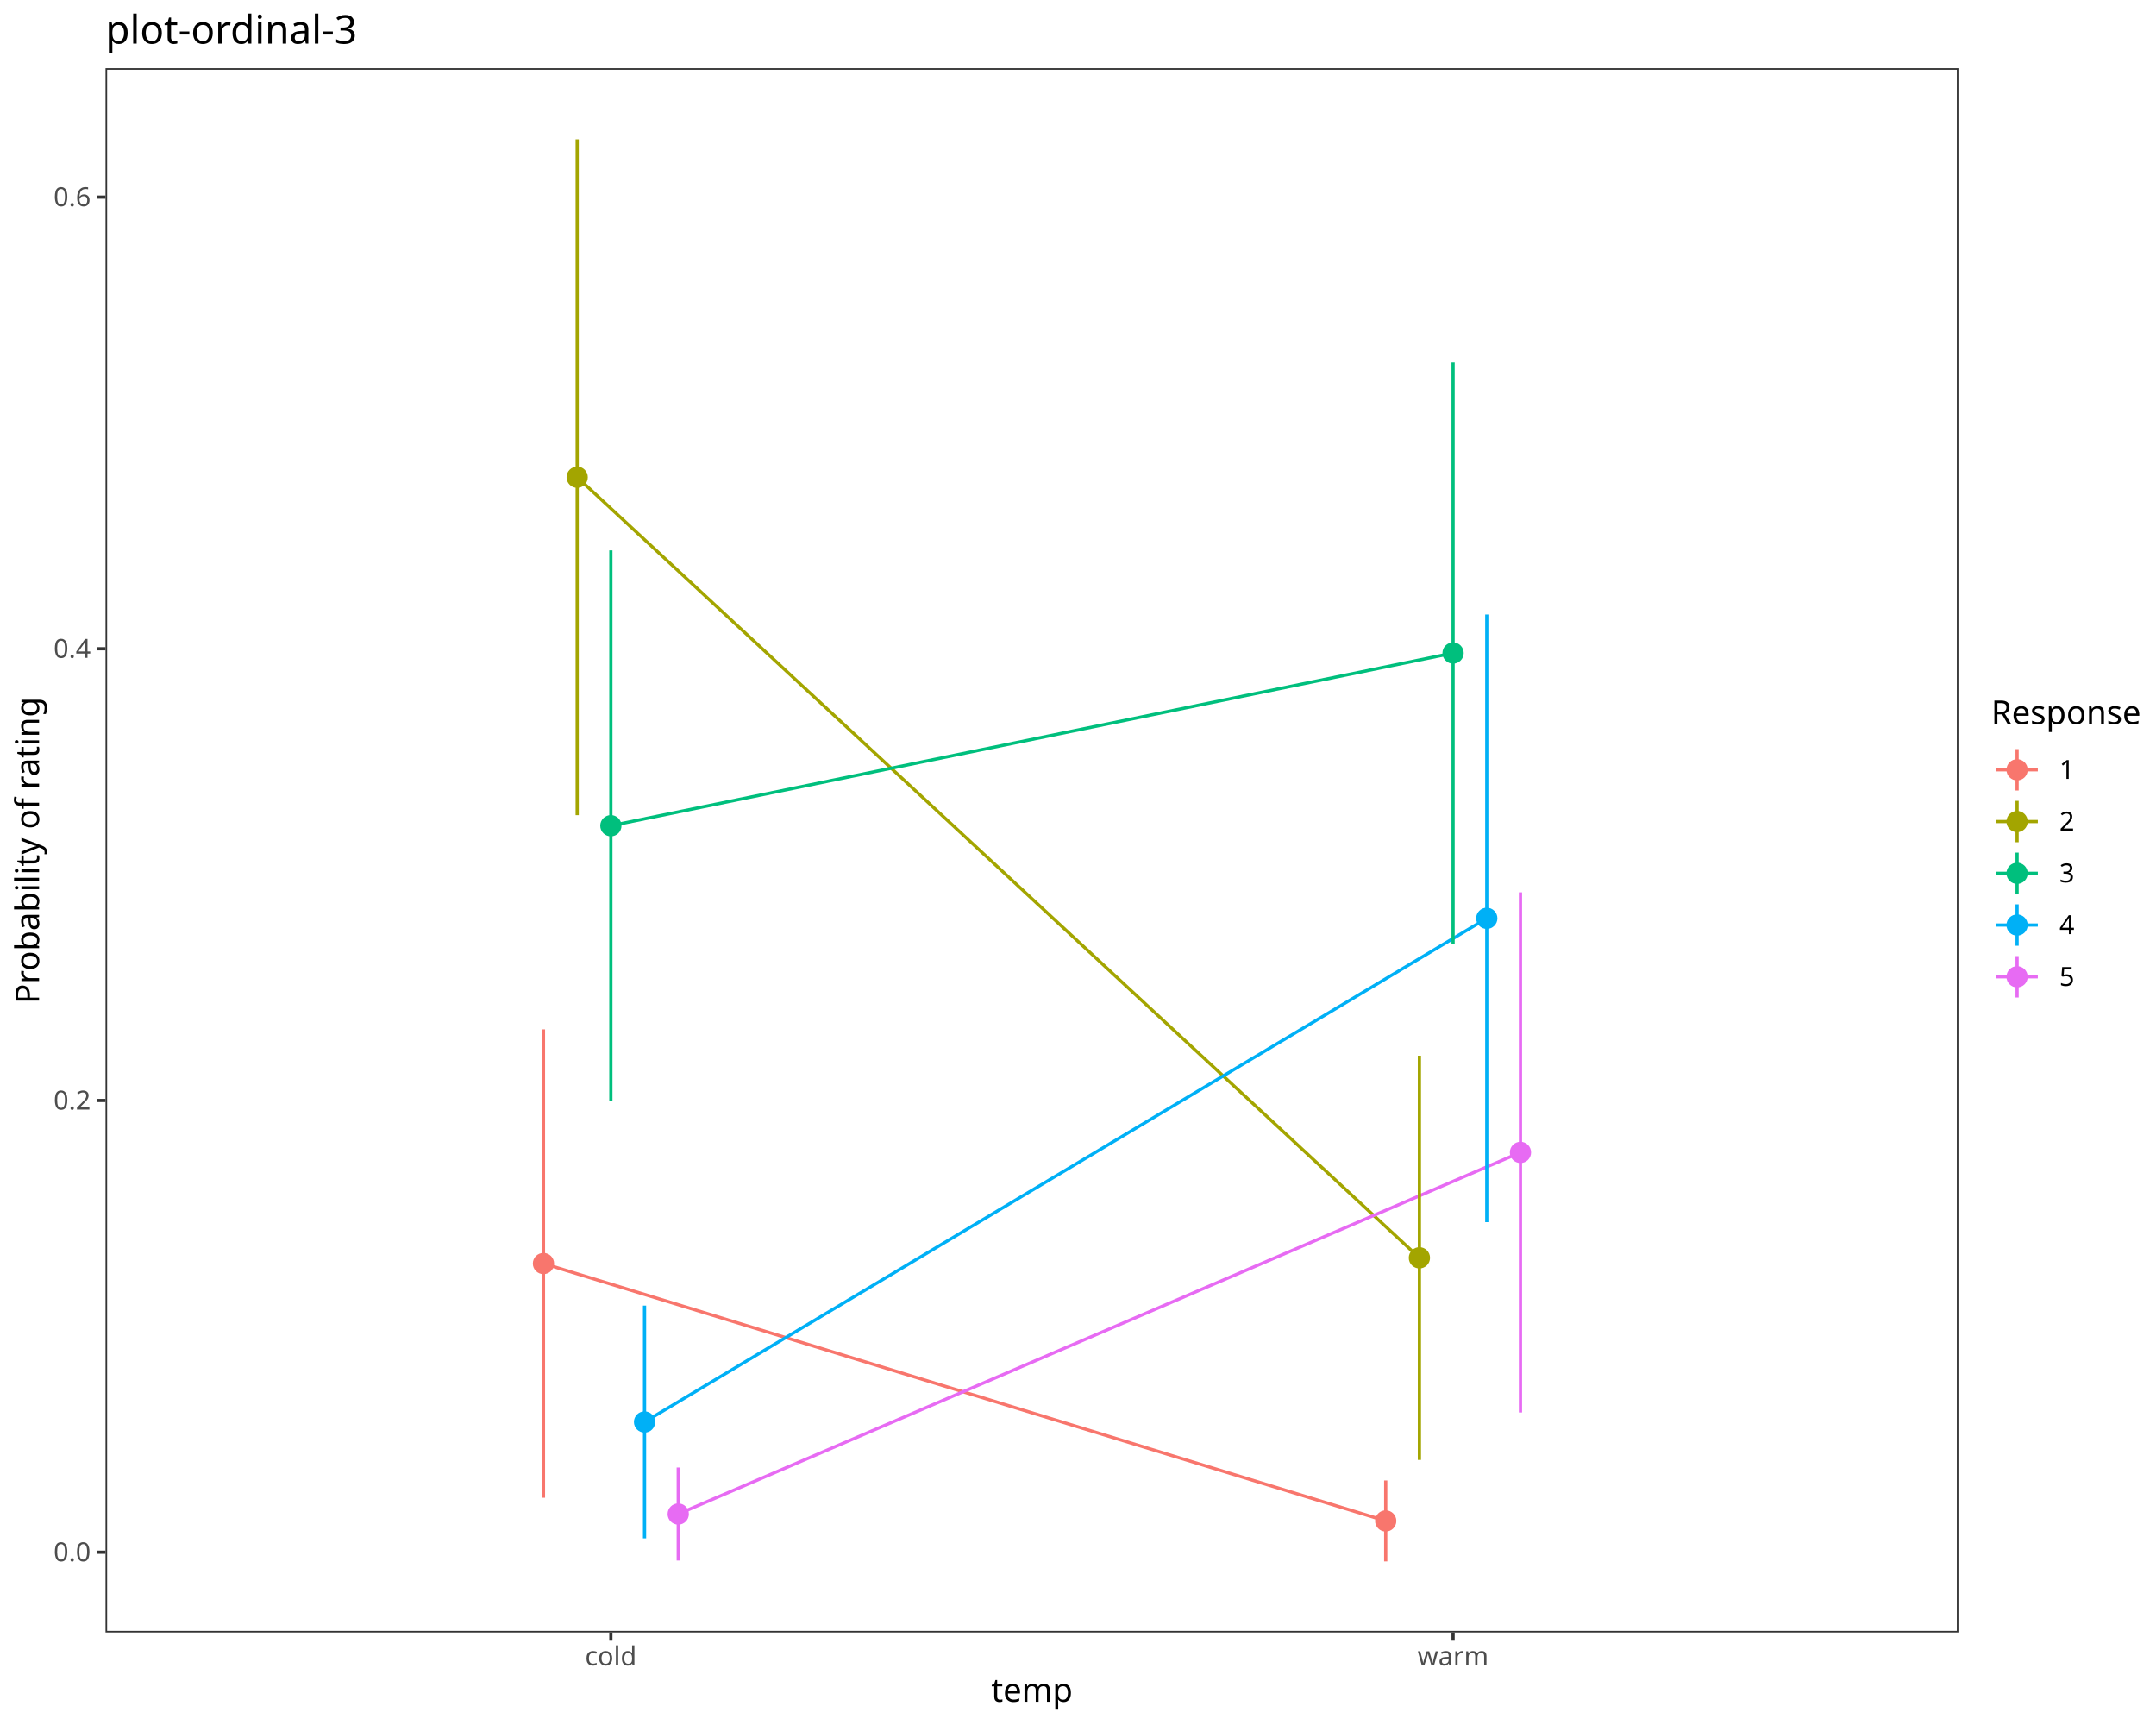
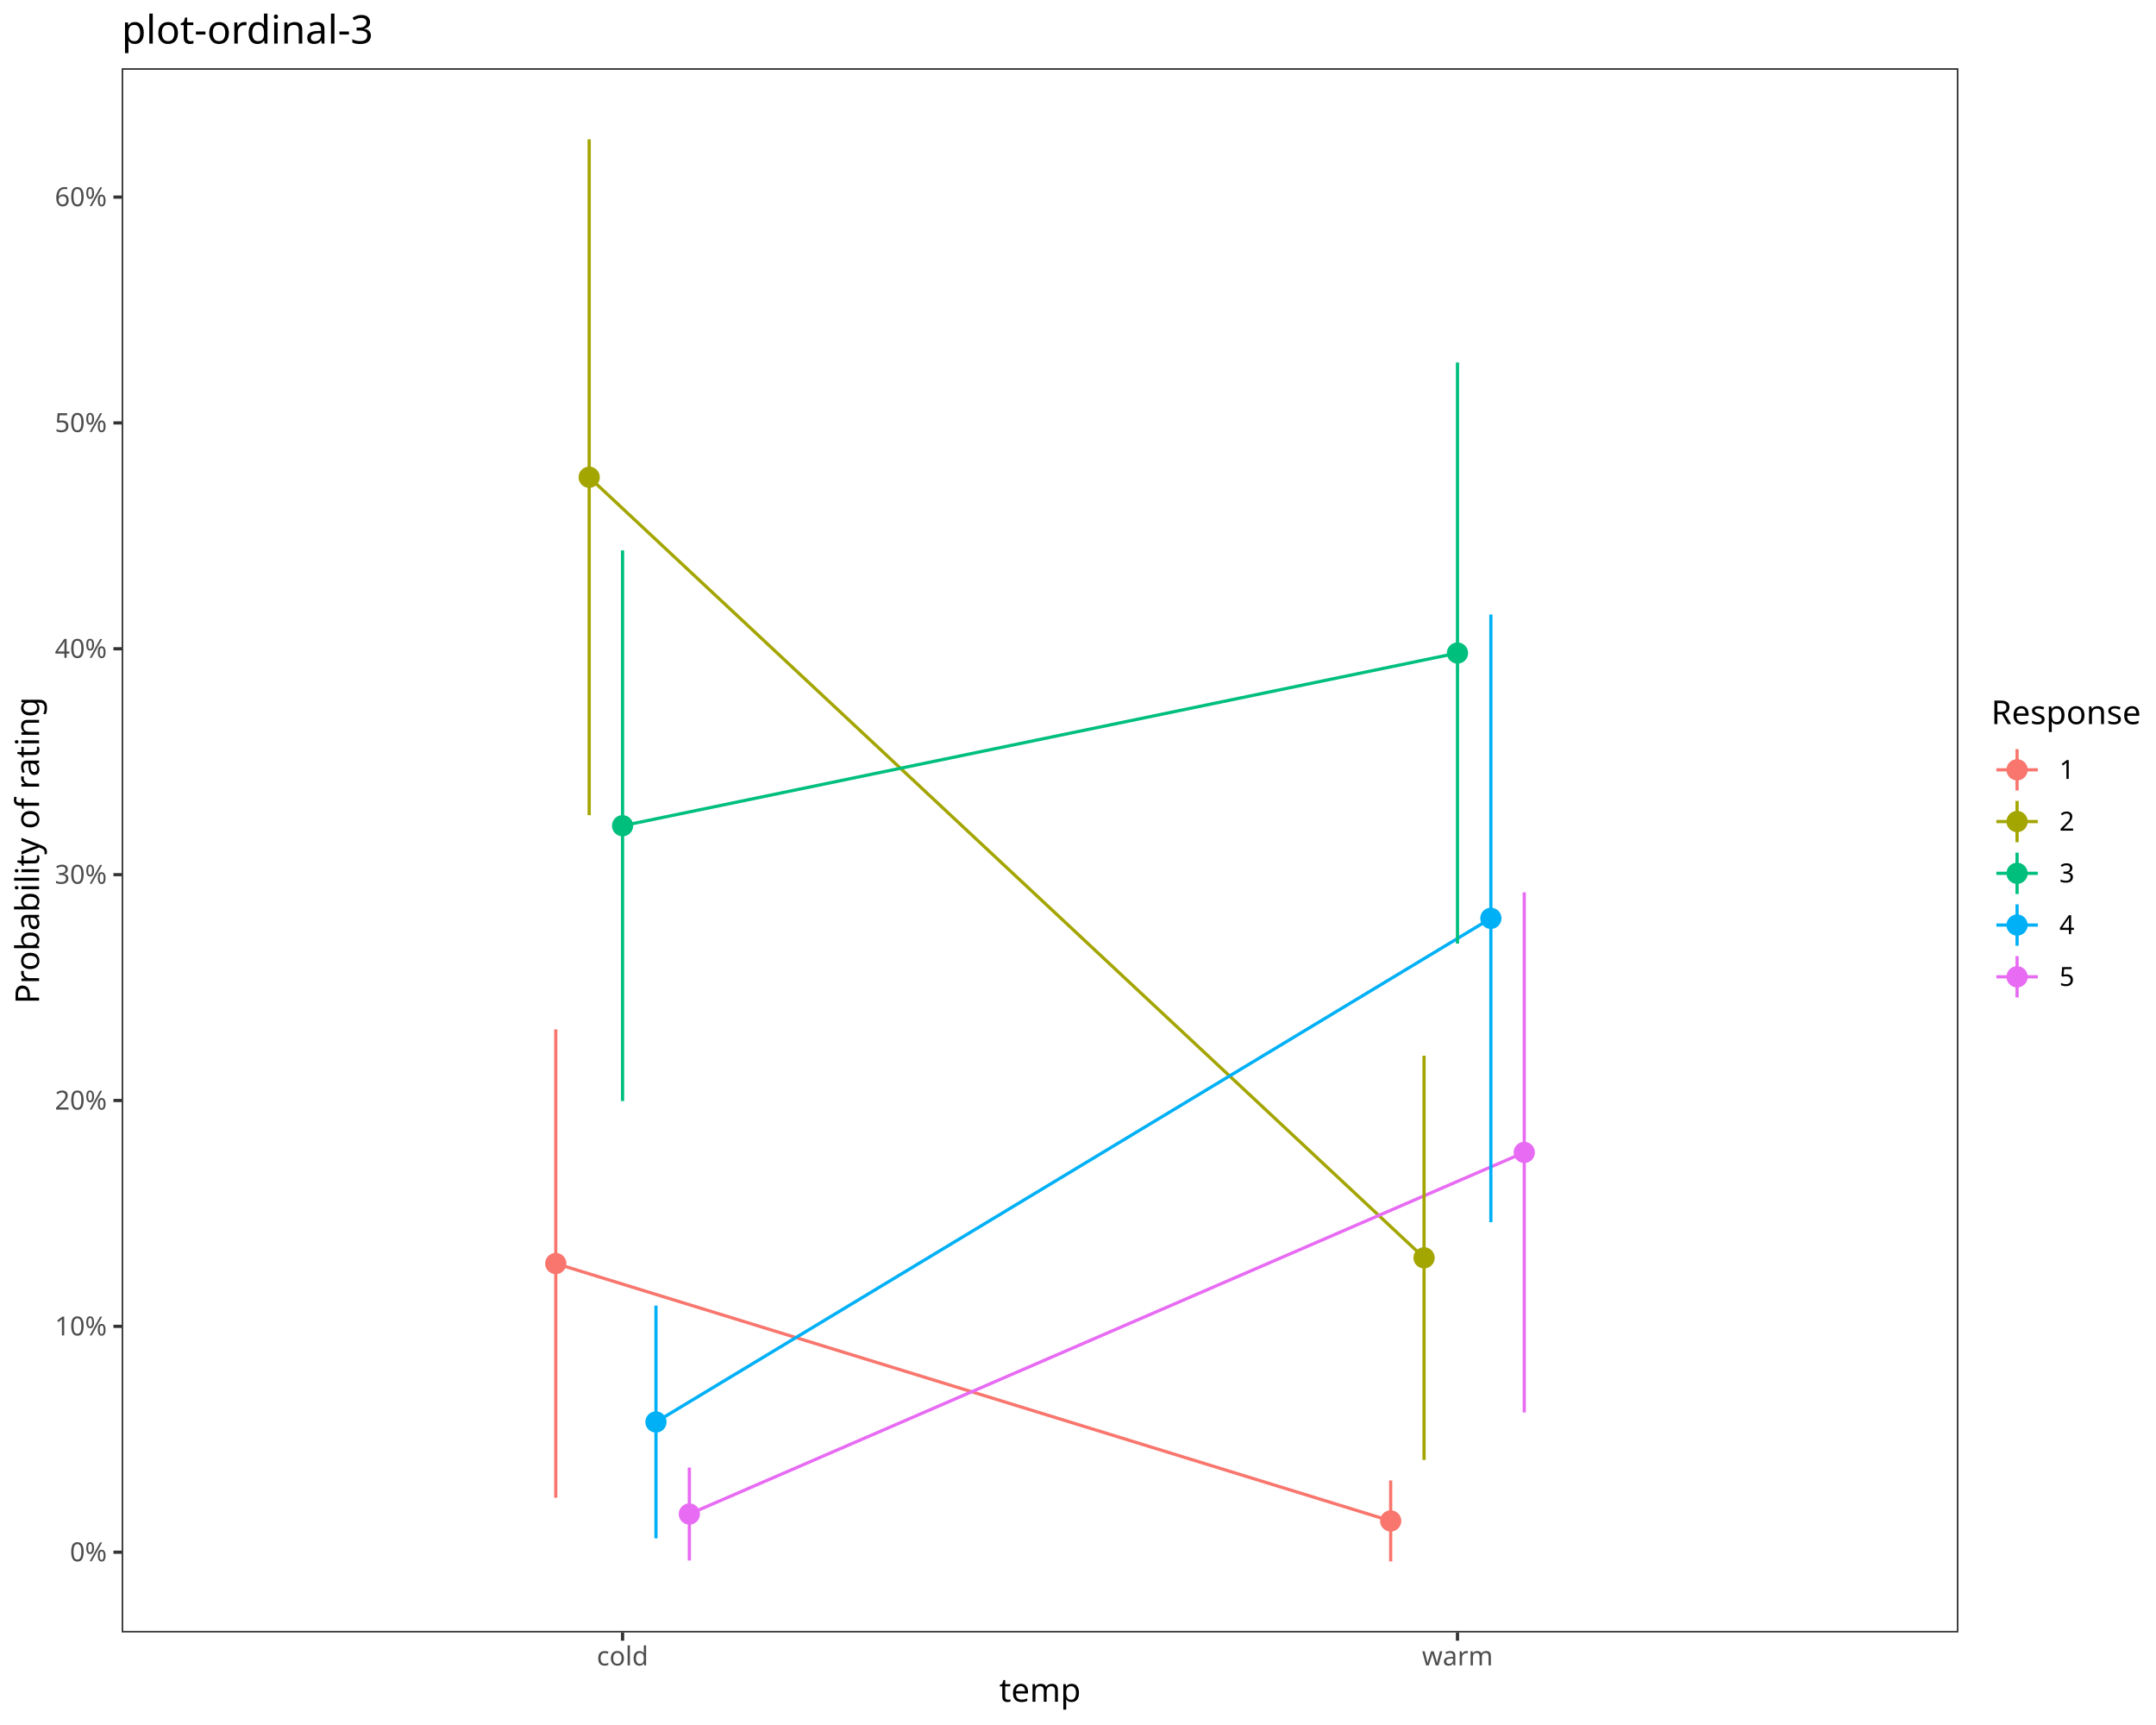
<svg xmlns="http://www.w3.org/2000/svg" class="svglite" data-engine-version="2.0" width="720.00pt" height="576.00pt" viewBox="0 0 720.00 576.00">
  <defs>
    <style type="text/css">
    .svglite line, .svglite polyline, .svglite polygon, .svglite path, .svglite rect, .svglite circle {
      fill: none;
      stroke: #000000;
      stroke-linecap: round;
      stroke-linejoin: round;
      stroke-miterlimit: 10.00;
    }
  </style>
  </defs>
  <rect width="100%" height="100%" style="stroke: none; fill: #FFFFFF;" />
  <defs>
    <clipPath id="cpMC4wMHw3MjAuMDB8MC4wMHw1NzYuMDA=">
      <rect x="0.00" y="0.00" width="720.00" height="576.00" />
    </clipPath>
  </defs>
  <g clip-path="url(#cpMC4wMHw3MjAuMDB8MC4wMHw1NzYuMDA=)">
    <rect x="0.00" y="0.00" width="720.00" height="576.00" style="stroke-width: 1.07; stroke: #FFFFFF; fill: #FFFFFF;" />
  </g>
  <defs>
-     <clipPath id="cpMzUuMjR8NjU0LjAyfDIyLjc4fDU0NS4xMQ==">
-       <rect x="35.24" y="22.78" width="618.78" height="522.33" />
+     <clipPath id="cpNDAuNjJ8NjU0LjAyfDIyLjc4fDU0NS4xMQ==">
+       <rect x="40.62" y="22.78" width="613.40" height="522.33" />
    </clipPath>
  </defs>
-   <g clip-path="url(#cpMzUuMjR8NjU0LjAyfDIyLjc4fDU0NS4xMQ==)">
-     <rect x="35.24" y="22.78" width="618.78" height="522.33" style="stroke-width: 1.07; stroke: none; fill: #FFFFFF;" />
-     <polyline points="181.49,421.91 462.76,507.86 " style="stroke-width: 1.07; stroke: #F8766D; stroke-linecap: butt;" />
-     <polyline points="192.75,159.36 474.01,420.00 " style="stroke-width: 1.07; stroke: #A3A500; stroke-linecap: butt;" />
-     <polyline points="204.00,275.72 485.26,218.06 " style="stroke-width: 1.07; stroke: #00BF7D; stroke-linecap: butt;" />
-     <polyline points="215.25,474.82 496.51,306.64 " style="stroke-width: 1.07; stroke: #00B0F6; stroke-linecap: butt;" />
-     <polyline points="226.50,505.55 507.76,384.81 " style="stroke-width: 1.07; stroke: #E76BF3; stroke-linecap: butt;" />
-     <line x1="181.49" y1="500.12" x2="181.49" y2="343.71" style="stroke-width: 1.07; stroke: #F8766D; stroke-linecap: butt;" />
-     <line x1="462.76" y1="521.37" x2="462.76" y2="494.35" style="stroke-width: 1.07; stroke: #F8766D; stroke-linecap: butt;" />
-     <line x1="192.75" y1="272.20" x2="192.75" y2="46.53" style="stroke-width: 1.07; stroke: #A3A500; stroke-linecap: butt;" />
-     <line x1="474.01" y1="487.49" x2="474.01" y2="352.51" style="stroke-width: 1.07; stroke: #A3A500; stroke-linecap: butt;" />
-     <line x1="204.00" y1="367.66" x2="204.00" y2="183.78" style="stroke-width: 1.07; stroke: #00BF7D; stroke-linecap: butt;" />
-     <line x1="485.26" y1="315.07" x2="485.26" y2="121.04" style="stroke-width: 1.07; stroke: #00BF7D; stroke-linecap: butt;" />
-     <line x1="215.25" y1="513.68" x2="215.25" y2="435.96" style="stroke-width: 1.07; stroke: #00B0F6; stroke-linecap: butt;" />
-     <line x1="496.51" y1="408.09" x2="496.51" y2="205.19" style="stroke-width: 1.07; stroke: #00B0F6; stroke-linecap: butt;" />
-     <line x1="226.50" y1="521.08" x2="226.50" y2="490.02" style="stroke-width: 1.07; stroke: #E76BF3; stroke-linecap: butt;" />
-     <line x1="507.76" y1="471.65" x2="507.76" y2="297.96" style="stroke-width: 1.07; stroke: #E76BF3; stroke-linecap: butt;" />
-     <circle cx="181.49" cy="421.91" r="2.84" style="stroke-width: 1.42; stroke: #F8766D; fill: #F8766D;" />
-     <circle cx="462.76" cy="507.86" r="2.84" style="stroke-width: 1.42; stroke: #F8766D; fill: #F8766D;" />
-     <circle cx="192.75" cy="159.36" r="2.84" style="stroke-width: 1.42; stroke: #A3A500; fill: #A3A500;" />
-     <circle cx="474.01" cy="420.00" r="2.84" style="stroke-width: 1.42; stroke: #A3A500; fill: #A3A500;" />
-     <circle cx="204.00" cy="275.72" r="2.84" style="stroke-width: 1.42; stroke: #00BF7D; fill: #00BF7D;" />
-     <circle cx="485.26" cy="218.06" r="2.84" style="stroke-width: 1.42; stroke: #00BF7D; fill: #00BF7D;" />
-     <circle cx="215.25" cy="474.82" r="2.84" style="stroke-width: 1.42; stroke: #00B0F6; fill: #00B0F6;" />
-     <circle cx="496.51" cy="306.64" r="2.84" style="stroke-width: 1.42; stroke: #00B0F6; fill: #00B0F6;" />
-     <circle cx="226.50" cy="505.55" r="2.84" style="stroke-width: 1.42; stroke: #E76BF3; fill: #E76BF3;" />
-     <circle cx="507.76" cy="384.81" r="2.84" style="stroke-width: 1.42; stroke: #E76BF3; fill: #E76BF3;" />
-     <rect x="35.24" y="22.78" width="618.78" height="522.33" style="stroke-width: 1.07; stroke: #333333;" />
+   <g clip-path="url(#cpNDAuNjJ8NjU0LjAyfDIyLjc4fDU0NS4xMQ==)">
+     <rect x="40.62" y="22.78" width="613.40" height="522.33" style="stroke-width: 1.07; stroke: none; fill: #FFFFFF;" />
+     <polyline points="185.60,421.91 464.42,507.86 " style="stroke-width: 1.07; stroke: #F8766D; stroke-linecap: butt;" />
+     <polyline points="196.76,159.36 475.57,420.00 " style="stroke-width: 1.07; stroke: #A3A500; stroke-linecap: butt;" />
+     <polyline points="207.91,275.72 486.73,218.06 " style="stroke-width: 1.07; stroke: #00BF7D; stroke-linecap: butt;" />
+     <polyline points="219.06,474.82 497.88,306.64 " style="stroke-width: 1.07; stroke: #00B0F6; stroke-linecap: butt;" />
+     <polyline points="230.21,505.55 509.03,384.81 " style="stroke-width: 1.07; stroke: #E76BF3; stroke-linecap: butt;" />
+     <line x1="185.60" y1="500.12" x2="185.60" y2="343.71" style="stroke-width: 1.07; stroke: #F8766D; stroke-linecap: butt;" />
+     <line x1="464.42" y1="521.37" x2="464.42" y2="494.35" style="stroke-width: 1.07; stroke: #F8766D; stroke-linecap: butt;" />
+     <line x1="196.76" y1="272.20" x2="196.76" y2="46.53" style="stroke-width: 1.07; stroke: #A3A500; stroke-linecap: butt;" />
+     <line x1="475.57" y1="487.49" x2="475.57" y2="352.51" style="stroke-width: 1.07; stroke: #A3A500; stroke-linecap: butt;" />
+     <line x1="207.91" y1="367.66" x2="207.91" y2="183.78" style="stroke-width: 1.07; stroke: #00BF7D; stroke-linecap: butt;" />
+     <line x1="486.73" y1="315.07" x2="486.73" y2="121.04" style="stroke-width: 1.07; stroke: #00BF7D; stroke-linecap: butt;" />
+     <line x1="219.06" y1="513.68" x2="219.06" y2="435.96" style="stroke-width: 1.07; stroke: #00B0F6; stroke-linecap: butt;" />
+     <line x1="497.88" y1="408.09" x2="497.88" y2="205.19" style="stroke-width: 1.07; stroke: #00B0F6; stroke-linecap: butt;" />
+     <line x1="230.21" y1="521.08" x2="230.21" y2="490.02" style="stroke-width: 1.07; stroke: #E76BF3; stroke-linecap: butt;" />
+     <line x1="509.03" y1="471.65" x2="509.03" y2="297.96" style="stroke-width: 1.07; stroke: #E76BF3; stroke-linecap: butt;" />
+     <circle cx="185.60" cy="421.91" r="2.84" style="stroke-width: 1.42; stroke: #F8766D; fill: #F8766D;" />
+     <circle cx="464.42" cy="507.86" r="2.84" style="stroke-width: 1.42; stroke: #F8766D; fill: #F8766D;" />
+     <circle cx="196.76" cy="159.36" r="2.84" style="stroke-width: 1.42; stroke: #A3A500; fill: #A3A500;" />
+     <circle cx="475.57" cy="420.00" r="2.84" style="stroke-width: 1.42; stroke: #A3A500; fill: #A3A500;" />
+     <circle cx="207.91" cy="275.72" r="2.84" style="stroke-width: 1.42; stroke: #00BF7D; fill: #00BF7D;" />
+     <circle cx="486.73" cy="218.06" r="2.84" style="stroke-width: 1.42; stroke: #00BF7D; fill: #00BF7D;" />
+     <circle cx="219.06" cy="474.82" r="2.84" style="stroke-width: 1.42; stroke: #00B0F6; fill: #00B0F6;" />
+     <circle cx="497.88" cy="306.64" r="2.84" style="stroke-width: 1.42; stroke: #00B0F6; fill: #00B0F6;" />
+     <circle cx="230.21" cy="505.55" r="2.84" style="stroke-width: 1.42; stroke: #E76BF3; fill: #E76BF3;" />
+     <circle cx="509.03" cy="384.81" r="2.84" style="stroke-width: 1.42; stroke: #E76BF3; fill: #E76BF3;" />
+     <rect x="40.62" y="22.78" width="613.40" height="522.33" style="stroke-width: 1.07; stroke: #333333;" />
  </g>
  <g clip-path="url(#cpMC4wMHw3MjAuMDB8MC4wMHw1NzYuMDA=)">
-     <text x="30.31" y="521.33" text-anchor="end" style="font-size: 8.80px; fill: #4D4D4D; font-family: sans;" textLength="12.23px" lengthAdjust="spacingAndGlyphs">0.0</text>
-     <text x="30.31" y="370.50" text-anchor="end" style="font-size: 8.80px; fill: #4D4D4D; font-family: sans;" textLength="12.23px" lengthAdjust="spacingAndGlyphs">0.2</text>
-     <text x="30.31" y="219.67" text-anchor="end" style="font-size: 8.80px; fill: #4D4D4D; font-family: sans;" textLength="12.23px" lengthAdjust="spacingAndGlyphs">0.4</text>
-     <text x="30.31" y="68.84" text-anchor="end" style="font-size: 8.80px; fill: #4D4D4D; font-family: sans;" textLength="12.23px" lengthAdjust="spacingAndGlyphs">0.6</text>
-     <polyline points="32.50,518.31 35.24,518.31 " style="stroke-width: 1.07; stroke: #333333; stroke-linecap: butt;" />
-     <polyline points="32.50,367.47 35.24,367.47 " style="stroke-width: 1.07; stroke: #333333; stroke-linecap: butt;" />
-     <polyline points="32.50,216.64 35.24,216.64 " style="stroke-width: 1.07; stroke: #333333; stroke-linecap: butt;" />
-     <polyline points="32.50,65.81 35.24,65.81 " style="stroke-width: 1.07; stroke: #333333; stroke-linecap: butt;" />
-     <polyline points="204.00,547.85 204.00,545.11 " style="stroke-width: 1.07; stroke: #333333; stroke-linecap: butt;" />
-     <polyline points="485.26,547.85 485.26,545.11 " style="stroke-width: 1.07; stroke: #333333; stroke-linecap: butt;" />
-     <text x="204.00" y="556.10" text-anchor="middle" style="font-size: 8.80px; fill: #4D4D4D; font-family: sans;" textLength="16.15px" lengthAdjust="spacingAndGlyphs">cold</text>
-     <text x="485.26" y="556.10" text-anchor="middle" style="font-size: 8.80px; fill: #4D4D4D; font-family: sans;" textLength="21.52px" lengthAdjust="spacingAndGlyphs">warm</text>
-     <text x="344.63" y="568.24" text-anchor="middle" style="font-size: 11.00px; font-family: sans;" textLength="24.46px" lengthAdjust="spacingAndGlyphs">temp</text>
+     <text x="35.69" y="521.33" text-anchor="end" style="font-size: 8.80px; fill: #4D4D4D; font-family: sans;" textLength="12.72px" lengthAdjust="spacingAndGlyphs">0%</text>
+     <text x="35.69" y="445.92" text-anchor="end" style="font-size: 8.80px; fill: #4D4D4D; font-family: sans;" textLength="17.61px" lengthAdjust="spacingAndGlyphs">10%</text>
+     <text x="35.69" y="370.50" text-anchor="end" style="font-size: 8.80px; fill: #4D4D4D; font-family: sans;" textLength="17.61px" lengthAdjust="spacingAndGlyphs">20%</text>
+     <text x="35.69" y="295.09" text-anchor="end" style="font-size: 8.80px; fill: #4D4D4D; font-family: sans;" textLength="17.61px" lengthAdjust="spacingAndGlyphs">30%</text>
+     <text x="35.69" y="219.67" text-anchor="end" style="font-size: 8.80px; fill: #4D4D4D; font-family: sans;" textLength="17.61px" lengthAdjust="spacingAndGlyphs">40%</text>
+     <text x="35.69" y="144.25" text-anchor="end" style="font-size: 8.80px; fill: #4D4D4D; font-family: sans;" textLength="17.61px" lengthAdjust="spacingAndGlyphs">50%</text>
+     <text x="35.69" y="68.84" text-anchor="end" style="font-size: 8.80px; fill: #4D4D4D; font-family: sans;" textLength="17.61px" lengthAdjust="spacingAndGlyphs">60%</text>
+     <polyline points="37.88,518.31 40.62,518.31 " style="stroke-width: 1.07; stroke: #333333; stroke-linecap: butt;" />
+     <polyline points="37.88,442.89 40.62,442.89 " style="stroke-width: 1.07; stroke: #333333; stroke-linecap: butt;" />
+     <polyline points="37.88,367.47 40.62,367.47 " style="stroke-width: 1.07; stroke: #333333; stroke-linecap: butt;" />
+     <polyline points="37.88,292.06 40.62,292.06 " style="stroke-width: 1.07; stroke: #333333; stroke-linecap: butt;" />
+     <polyline points="37.88,216.64 40.62,216.64 " style="stroke-width: 1.07; stroke: #333333; stroke-linecap: butt;" />
+     <polyline points="37.88,141.22 40.62,141.22 " style="stroke-width: 1.07; stroke: #333333; stroke-linecap: butt;" />
+     <polyline points="37.88,65.81 40.62,65.81 " style="stroke-width: 1.07; stroke: #333333; stroke-linecap: butt;" />
+     <polyline points="207.91,547.85 207.91,545.11 " style="stroke-width: 1.07; stroke: #333333; stroke-linecap: butt;" />
+     <polyline points="486.73,547.85 486.73,545.11 " style="stroke-width: 1.07; stroke: #333333; stroke-linecap: butt;" />
+     <text x="207.91" y="556.10" text-anchor="middle" style="font-size: 8.80px; fill: #4D4D4D; font-family: sans;" textLength="16.15px" lengthAdjust="spacingAndGlyphs">cold</text>
+     <text x="486.73" y="556.10" text-anchor="middle" style="font-size: 8.80px; fill: #4D4D4D; font-family: sans;" textLength="21.52px" lengthAdjust="spacingAndGlyphs">warm</text>
+     <text x="347.32" y="568.24" text-anchor="middle" style="font-size: 11.00px; font-family: sans;" textLength="24.46px" lengthAdjust="spacingAndGlyphs">temp</text>
    <text transform="translate(13.05,283.95) rotate(-90)" text-anchor="middle" style="font-size: 11.00px; font-family: sans;" textLength="94.16px" lengthAdjust="spacingAndGlyphs">Probability of rating</text>
    <rect x="664.97" y="233.08" width="49.55" height="101.73" style="stroke-width: 1.07; stroke: none; fill: #FFFFFF;" />
    <text x="664.97" y="241.79" style="font-size: 11.00px; font-family: sans;" textLength="49.55px" lengthAdjust="spacingAndGlyphs">Response</text>
    <rect x="664.97" y="248.41" width="17.28" height="17.28" style="stroke-width: 1.07; stroke: none; fill: #FFFFFF;" />
    <line x1="666.70" y1="257.05" x2="680.53" y2="257.05" style="stroke-width: 1.07; stroke: #F8766D; stroke-linecap: butt;" />
    <line x1="673.61" y1="263.97" x2="673.61" y2="250.14" style="stroke-width: 1.07; stroke: #F8766D; stroke-linecap: butt;" />
    <circle cx="673.61" cy="257.05" r="2.84" style="stroke-width: 1.42; stroke: #F8766D; fill: #F8766D;" />
    <rect x="664.97" y="265.69" width="17.28" height="17.28" style="stroke-width: 1.07; stroke: none; fill: #FFFFFF;" />
    <line x1="666.70" y1="274.33" x2="680.53" y2="274.33" style="stroke-width: 1.07; stroke: #A3A500; stroke-linecap: butt;" />
    <line x1="673.61" y1="281.25" x2="673.61" y2="267.42" style="stroke-width: 1.07; stroke: #A3A500; stroke-linecap: butt;" />
    <circle cx="673.61" cy="274.33" r="2.84" style="stroke-width: 1.42; stroke: #A3A500; fill: #A3A500;" />
    <rect x="664.97" y="282.97" width="17.28" height="17.28" style="stroke-width: 1.07; stroke: none; fill: #FFFFFF;" />
    <line x1="666.70" y1="291.61" x2="680.53" y2="291.61" style="stroke-width: 1.07; stroke: #00BF7D; stroke-linecap: butt;" />
    <line x1="673.61" y1="298.53" x2="673.61" y2="284.70" style="stroke-width: 1.07; stroke: #00BF7D; stroke-linecap: butt;" />
    <circle cx="673.61" cy="291.61" r="2.84" style="stroke-width: 1.42; stroke: #00BF7D; fill: #00BF7D;" />
    <rect x="664.97" y="300.25" width="17.28" height="17.28" style="stroke-width: 1.07; stroke: none; fill: #FFFFFF;" />
    <line x1="666.70" y1="308.89" x2="680.53" y2="308.89" style="stroke-width: 1.07; stroke: #00B0F6; stroke-linecap: butt;" />
    <line x1="673.61" y1="315.81" x2="673.61" y2="301.98" style="stroke-width: 1.07; stroke: #00B0F6; stroke-linecap: butt;" />
    <circle cx="673.61" cy="308.89" r="2.84" style="stroke-width: 1.42; stroke: #00B0F6; fill: #00B0F6;" />
    <rect x="664.97" y="317.53" width="17.28" height="17.28" style="stroke-width: 1.07; stroke: none; fill: #FFFFFF;" />
    <line x1="666.70" y1="326.17" x2="680.53" y2="326.17" style="stroke-width: 1.07; stroke: #E76BF3; stroke-linecap: butt;" />
    <line x1="673.61" y1="333.09" x2="673.61" y2="319.26" style="stroke-width: 1.07; stroke: #E76BF3; stroke-linecap: butt;" />
    <circle cx="673.61" cy="326.17" r="2.84" style="stroke-width: 1.42; stroke: #E76BF3; fill: #E76BF3;" />
    <text x="687.73" y="260.08" style="font-size: 8.80px; font-family: sans;" textLength="4.89px" lengthAdjust="spacingAndGlyphs">1</text>
    <text x="687.73" y="277.36" style="font-size: 8.80px; font-family: sans;" textLength="4.89px" lengthAdjust="spacingAndGlyphs">2</text>
    <text x="687.73" y="294.64" style="font-size: 8.80px; font-family: sans;" textLength="4.89px" lengthAdjust="spacingAndGlyphs">3</text>
    <text x="687.73" y="311.92" style="font-size: 8.80px; font-family: sans;" textLength="4.89px" lengthAdjust="spacingAndGlyphs">4</text>
    <text x="687.73" y="329.20" style="font-size: 8.80px; font-family: sans;" textLength="4.89px" lengthAdjust="spacingAndGlyphs">5</text>
-     <text x="35.24" y="14.56" style="font-size: 13.20px; font-family: sans;" textLength="77.04px" lengthAdjust="spacingAndGlyphs">plot-ordinal-3</text>
+     <text x="40.62" y="14.56" style="font-size: 13.20px; font-family: sans;" textLength="77.04px" lengthAdjust="spacingAndGlyphs">plot-ordinal-3</text>
  </g>
</svg>
